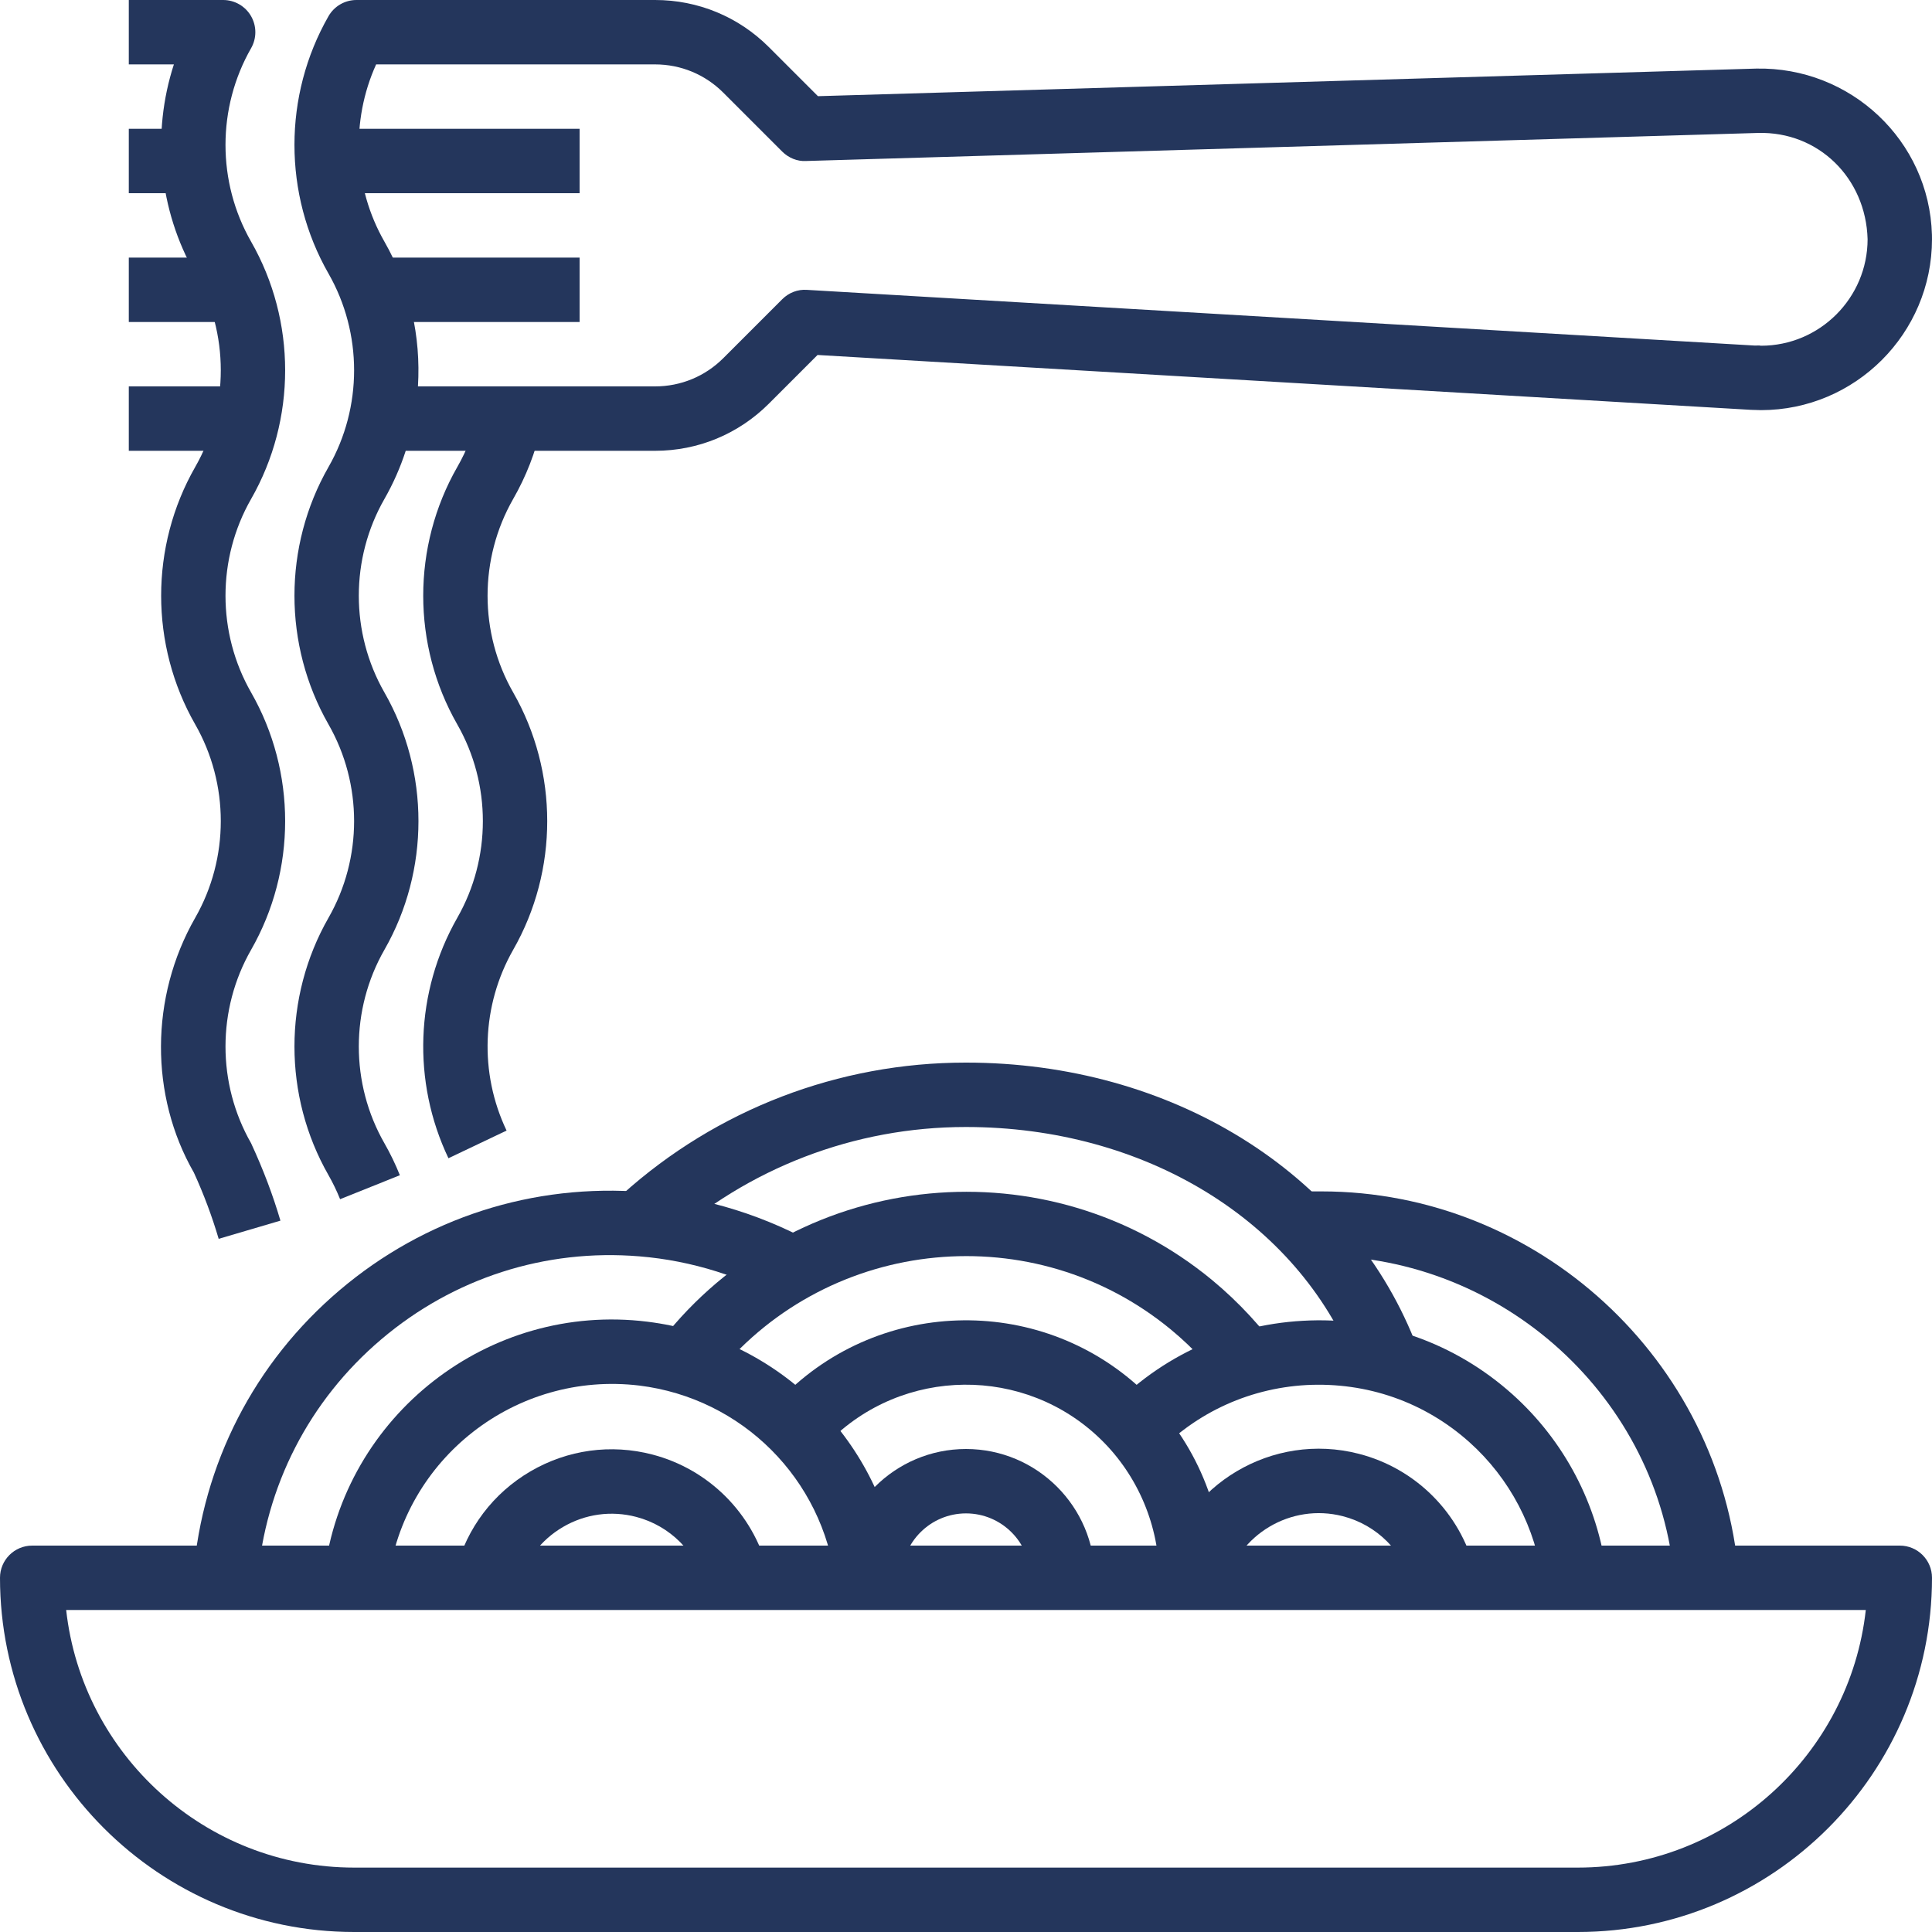
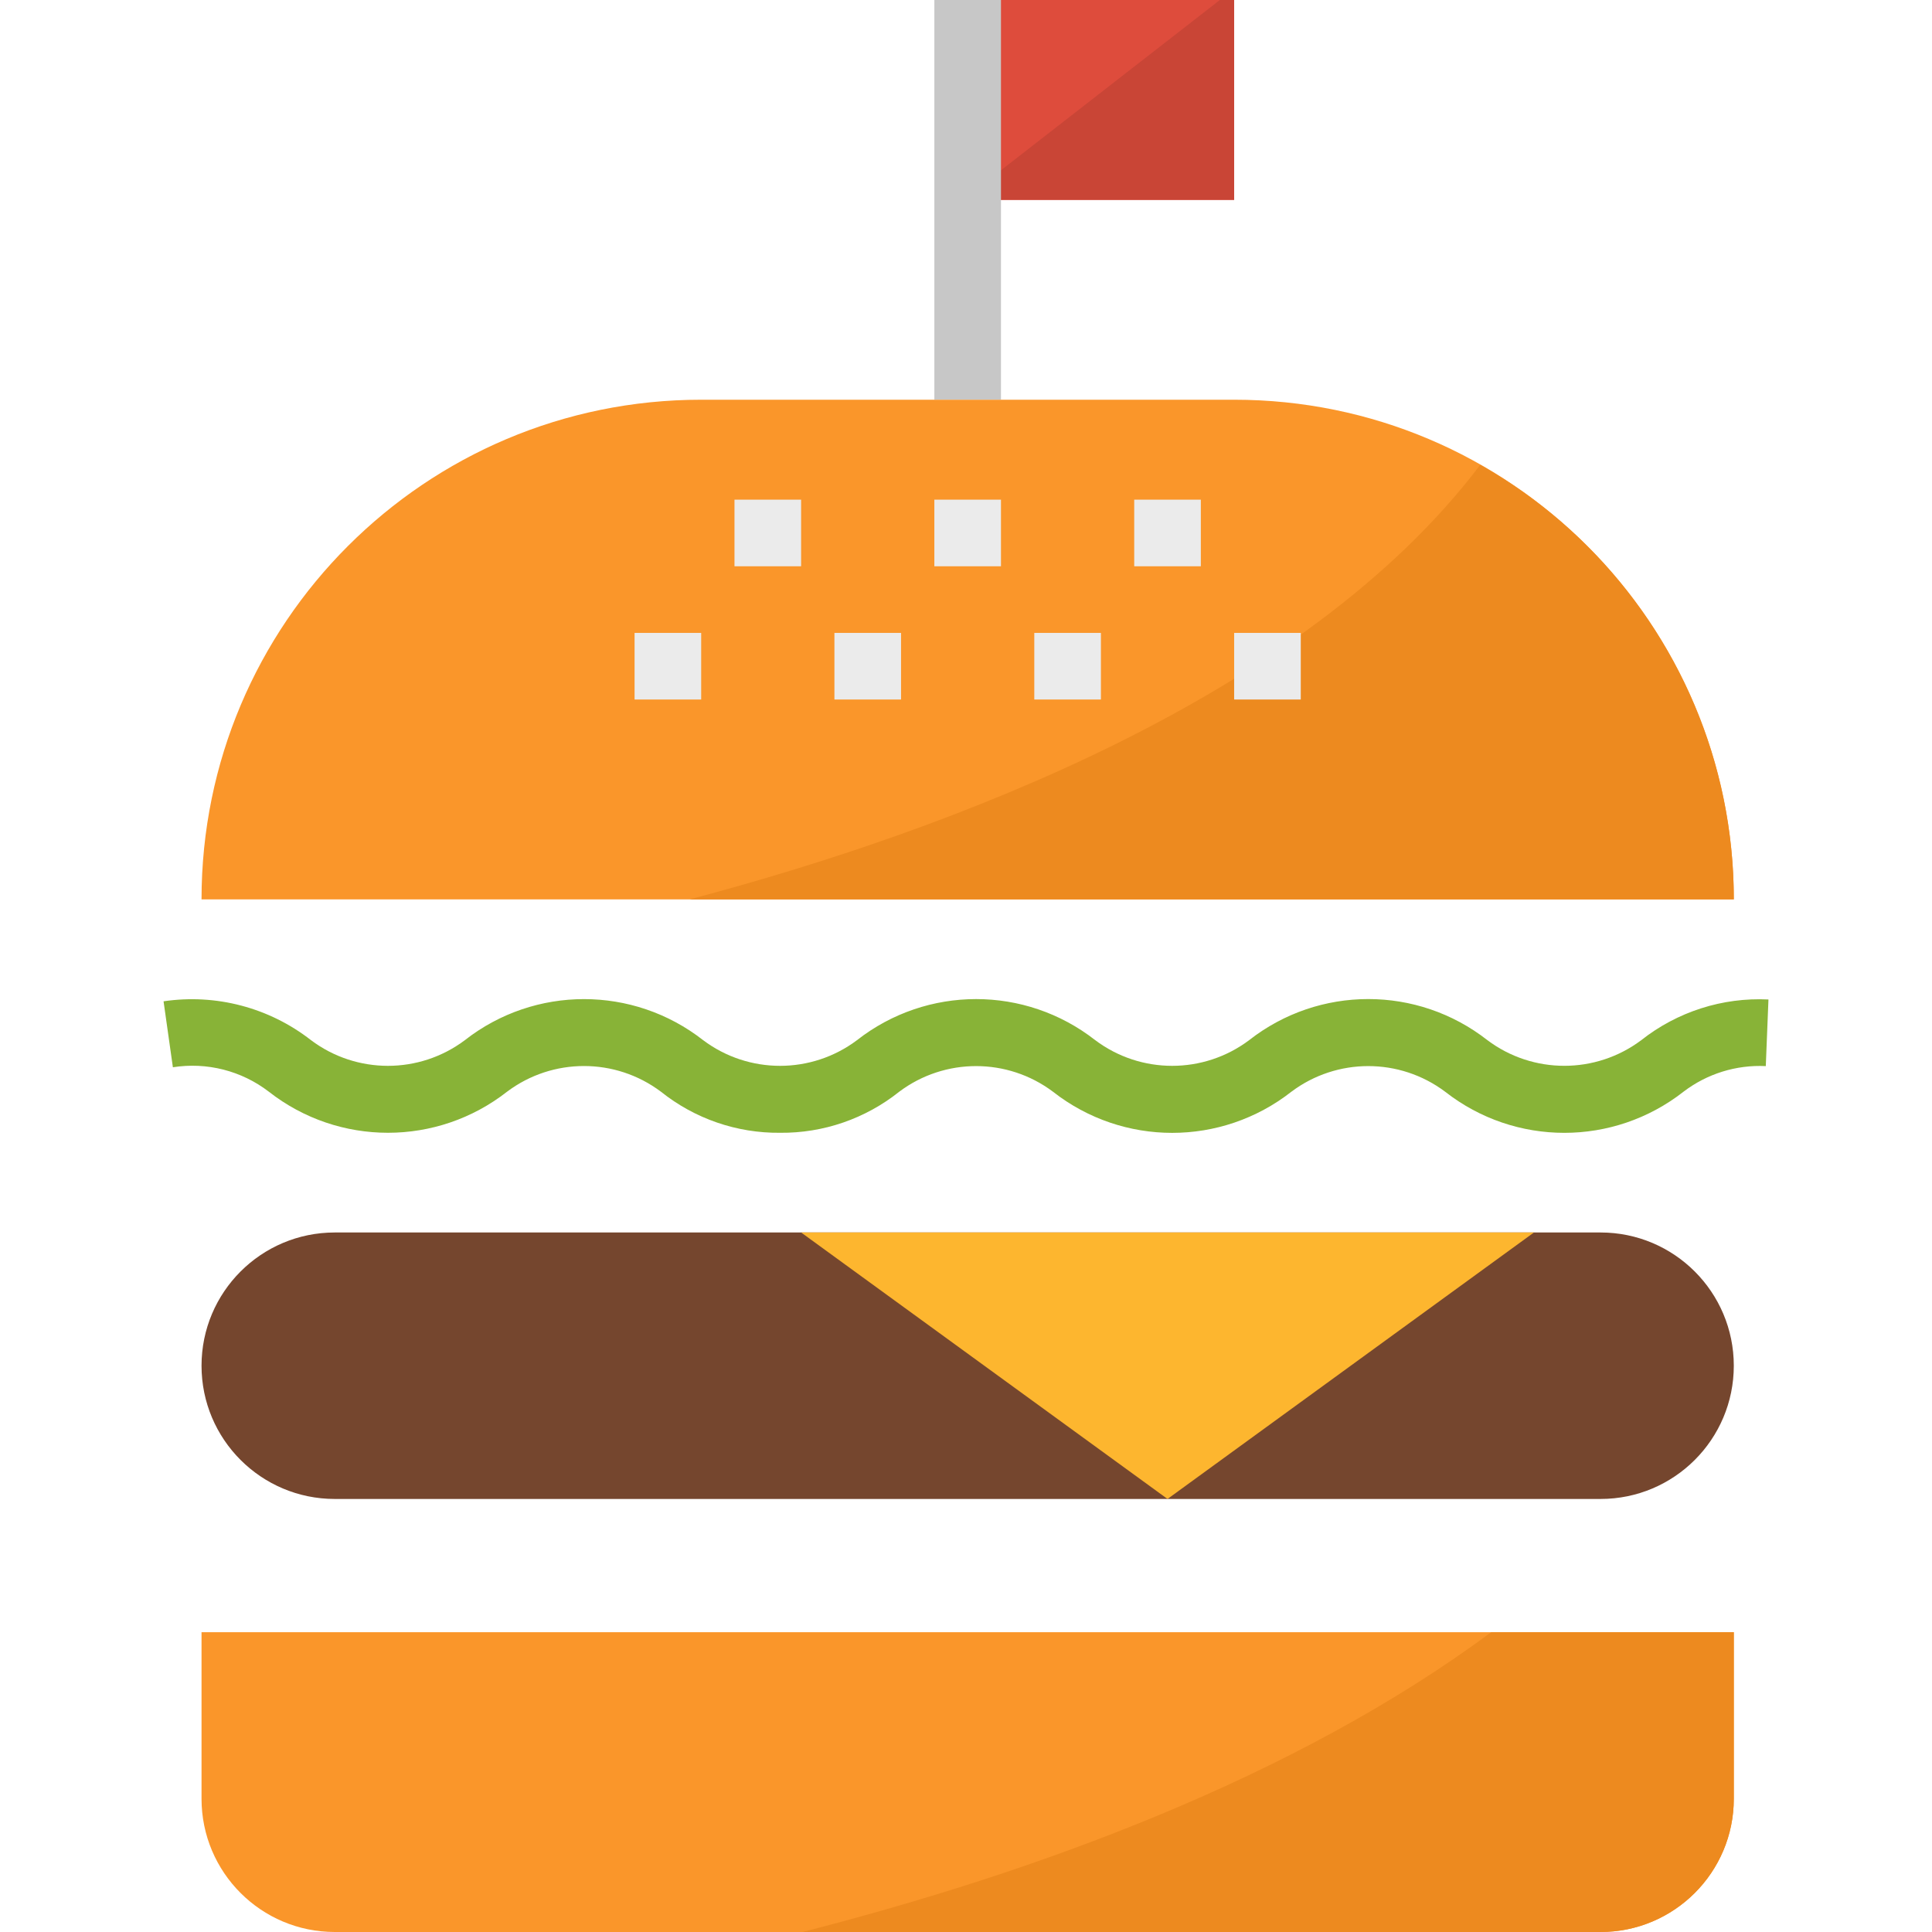
- <svg xmlns="http://www.w3.org/2000/svg" version="1.1" id="Capa_1" x="0px" y="0px" viewBox="0 0 512 512" style="enable-background:new 0 0 512 512;" xml:space="preserve" width="512px" height="512px">
+ <svg xmlns="http://www.w3.org/2000/svg" version="1.1" id="Capa_1" x="0px" y="0px" viewBox="0 0 512 512" style="enable-background:new 0 0 512 512;" xml:space="preserve">
+   <rect x="256.441" style="fill:#DE4C3C;" width="70.621" height="52.966" />
+   <polygon style="fill:#C94536;" points="256.441,51.986 256.441,52.966 327.062,52.966 327.062,0 323.275,0 " />
+   <rect x="247.614" style="fill:#C7C7C7;" width="17.655" height="105.931" />
+   <path style="fill:#FA962A;" d="M459.476,238.345H53.407c0-73.128,59.286-132.414,132.414-132.414h141.241  C400.19,105.931,459.476,165.217,459.476,238.345z" />
+   <path style="fill:#88B337;" d="M206.724,300.2c-11.467,0.115-22.616-3.734-31.576-10.893c-12.076-9.066-28.69-9.066-40.766,0  c-18.547,14.521-44.597,14.521-63.144,0c-7.23-5.553-16.419-7.892-25.423-6.471l-2.472-17.479c13.886-2.057,28.01,1.66,39.08,10.302  c12.076,9.066,28.69,9.066,40.766,0c18.547-14.513,44.606-14.513,63.153,0c12.076,9.066,28.69,9.066,40.766,0  c18.547-14.521,44.597-14.521,63.144,0c12.076,9.066,28.698,9.066,40.775,0c18.547-14.53,44.606-14.53,63.153,0  c12.076,9.057,28.69,9.057,40.766,0c9.569-7.548,21.539-11.379,33.713-10.787l-0.706,17.655c-7.848-0.38-15.572,2.03-21.822,6.797  c-18.547,14.521-44.597,14.521-63.144,0c-12.076-9.066-28.69-9.066-40.766,0c-18.547,14.53-44.615,14.53-63.161,0  c-12.076-9.066-28.69-9.066-40.766,0C229.332,296.474,218.183,300.314,206.724,300.2z" />
+   <path style="fill:#75462E;" d="M88.717,326.621h335.448c19.5,0,35.31,15.81,35.31,35.31l0,0c0,19.5-15.81,35.31-35.31,35.31H88.717  c-19.5,0-35.31-15.81-35.31-35.31l0,0C53.407,342.431,69.217,326.621,88.717,326.621z" />
+   <path style="fill:#FA962A;" d="M53.407,432.552h406.069l0,0v44.138c0,19.5-15.81,35.31-35.31,35.31H88.717  c-19.5,0-35.31-15.81-35.31-35.31L53.407,432.552L53.407,432.552z" />
+   <polygon style="fill:#FDB62F;" points="212.303,326.621 309.407,397.241 406.51,326.621 " />
+   <path style="fill:#ED8A1F;" d="M392.28,123.189c-46.68,61.696-140.2,96.759-209.505,115.156h276.701  C459.476,190.649,433.796,146.653,392.28,123.189z" />
  <g>
-     <g>
-       <path d="M503.467,409.6H8.533c-4.71,0-8.533,3.814-8.533,8.533C0,469.888,42.112,512,93.867,512h324.267    C469.888,512,512,469.888,512,418.133C512,413.414,508.186,409.6,503.467,409.6z M418.133,494.933H93.867    c-39.467,0-72.073-29.918-76.331-68.267h476.919C490.197,465.016,457.6,494.933,418.133,494.933z" fill="#24365c" />
-     </g>
+     <rect x="300.579" y="132.414" style="fill:#EBEBEB;" width="17.655" height="17.655" />
+     <rect x="247.614" y="132.414" style="fill:#EBEBEB;" width="17.655" height="17.655" />
+     <rect x="194.648" y="132.414" style="fill:#EBEBEB;" width="17.655" height="17.655" />
+     <rect x="274.097" y="167.724" style="fill:#EBEBEB;" width="17.655" height="17.655" />
+     <rect x="221.131" y="167.724" style="fill:#EBEBEB;" width="17.655" height="17.655" />
+     <rect x="168.166" y="167.724" style="fill:#EBEBEB;" width="17.655" height="17.655" />
+     <rect x="327.062" y="167.724" style="fill:#EBEBEB;" width="17.655" height="17.655" />
  </g>
-   <g>
-     <g>
-       <path d="M256.009,281.6c-0.043,0-0.077,0-0.111,0c-33.63,0-65.929,12.382-90.931,34.876l11.409,12.681    c21.871-19.661,50.108-30.49,79.531-30.49c0.026,0,0.068,0,0.094,0c47.292,0,87.723,24.695,103.006,62.899l15.855-6.332    C356.966,310.502,310.306,281.6,256.009,281.6z" fill="#24365c" />
-     </g>
-   </g>
-   <g>
-     <g>
-       <path d="M321.229,339.234c-43.537-35.951-108.203-29.781-144.162,13.739l13.158,10.863    c29.961-36.267,83.857-41.421,120.124-11.452c5.888,4.873,11.093,10.505,15.471,16.725l13.978-9.805    C334.541,351.838,328.294,345.088,321.229,339.234z" fill="#24365c" />
-     </g>
-   </g>
-   <g>
-     <g>
-       <path d="M303.778,369.374c-26.897-26.359-70.195-25.899-96.546,0.973l12.194,11.947c19.763-20.156,52.25-20.489,72.405-0.742    c9.771,9.566,15.369,22.895,15.369,36.582h17.067C324.267,399.889,316.8,382.114,303.778,369.374z" fill="#24365c" />
-     </g>
-   </g>
-   <g>
-     <g>
-       <path d="M350.242,315.733c-0.128,0-0.247,0-0.375,0h-8.533V332.8h8.567c48.444,0.188,89.813,37.632,93.867,86.042l16.998-1.417    C455.996,360.329,407.467,315.733,350.242,315.733z" fill="#24365c" />
-     </g>
-   </g>
-   <g>
-     <g>
-       <path d="M400.751,369.451c-15.292-13.67-35.004-20.591-55.475-19.43c-20.48,1.135-39.287,10.189-52.966,25.472l12.715,11.383    c10.641-11.887,25.267-18.935,41.199-19.823c16.017-0.828,31.249,4.48,43.153,15.113c10.726,9.6,17.63,22.75,19.439,37.043    l16.939-2.15C423.424,398.694,414.541,381.781,400.751,369.451z" fill="#24365c" />
-     </g>
-   </g>
-   <g>
-     <g>
-       <path d="M360.064,385.263c-22.793-5.854-46.071,7.97-51.917,30.754l16.538,4.233c3.499-13.67,17.476-21.956,31.147-18.449    c9.054,2.313,16.137,9.387,18.449,18.449l16.538-4.233C386.944,400.913,375.168,389.129,360.064,385.263z" fill="#24365c" />
-     </g>
-   </g>
-   <g>
-     <g>
-       <path d="M170.846,315.921c-29.534-2.406-58.24,6.81-80.828,25.984c-22.596,19.174-36.369,46.003-38.784,75.529l17.007,1.399    c2.039-24.994,13.696-47.693,32.811-63.906c19.123-16.222,43.409-24.047,68.403-21.982c13.867,1.126,27.554,5.436,39.586,12.442    l8.593-14.754C203.409,322.347,187.23,317.261,170.846,315.921z" fill="#24365c" />
-     </g>
-   </g>
-   <g>
-     <g>
-       <path d="M171.529,350.259c-41.975-5.188-80.444,24.798-85.615,66.833l16.939,2.082c4.019-32.691,33.886-55.927,66.586-51.985    c27.247,3.362,48.623,24.738,51.977,51.985l16.956-2.082C234.052,382.054,206.566,354.569,171.529,350.259z" fill="#24365c" />
-     </g>
-   </g>
-   <g>
-     <g>
-       <path d="M172.919,385.476c-11.017-2.884-22.519-1.289-32.35,4.454c-9.839,5.76-16.845,15.01-19.721,26.035l16.512,4.318    c1.732-6.613,5.939-12.169,11.836-15.616c5.897-3.456,12.8-4.403,19.413-2.671c8.943,2.338,15.957,9.344,18.295,18.295    l16.504-4.326C199.509,401.05,187.827,389.367,172.919,385.476z" fill="#24365c" />
-     </g>
-   </g>
-   <g>
-     <g>
-       <path d="M256,384c-18.825,0-34.133,15.309-34.133,34.133h17.067c0-9.412,7.654-17.067,17.067-17.067    c9.412,0,17.067,7.654,17.067,17.067h17.067C290.133,399.309,274.825,384,256,384z" fill="#24365c" />
-     </g>
-   </g>
-   <g>
-     <g>
-       <rect x="85.333" y="34.133" width="68.267" height="17.067" fill="#24365c" />
-     </g>
-   </g>
-   <g>
-     <g>
-       <rect x="102.4" y="68.267" width="51.2" height="17.067" fill="#24365c" />
-     </g>
-   </g>
-   <g>
-     <g>
-       <path d="M66.543,183.501c-9.045-15.812-9.045-35.447,0-51.26c12.032-21.035,12.032-47.172,0-68.207    c-9.045-15.812-9.045-35.447,0-51.26c1.51-2.645,1.502-5.888-0.026-8.525C64.99,1.621,62.174,0,59.136,0H34.133v17.067H46.08    c-5.922,18.236-4.045,38.494,5.649,55.433c9.045,15.812,9.045,35.447,0,51.26c-12.032,21.035-12.032,47.172,0,68.207    c9.045,15.812,9.045,35.447,0,51.26c-12.032,21.043-12.032,47.172-0.35,67.524c2.611,5.7,4.821,11.614,6.571,17.553l16.367-4.821    c-1.98-6.724-4.48-13.389-7.774-20.514c-9.045-15.804-9.045-35.456,0-51.26C78.575,230.673,78.575,204.535,66.543,183.501z" fill="#24365c" />
-     </g>
-   </g>
-   <g>
-     <g>
-       <path d="M511.983,62.208c-0.7-24.969-21.572-44.527-46.566-44.032l-248.653,7.313L203.75,12.476    C195.695,4.429,184.986,0,173.611,0c-0.017,0-0.034,0-0.043,0H94.464c-3.063,0-5.888,1.638-7.407,4.292    c-12.032,21.035-12.032,47.172,0,68.207c9.045,15.812,9.045,35.448,0,51.26c-12.032,21.035-12.032,47.172,0,68.207    c9.045,15.812,9.045,35.447,0,51.26c-12.032,21.043-12.032,47.172,0,68.207c1.169,2.048,2.193,4.173,3.072,6.366l15.838-6.349    c-1.161-2.91-2.543-5.768-4.096-8.482c-9.045-15.804-9.045-35.456,0-51.26c12.032-21.035,12.032-47.172,0-68.207    c-9.045-15.812-9.045-35.447,0-51.26c2.338-4.096,4.224-8.371,5.649-12.774h66.039c0.017,0,0.026,0,0.043,0    c11.383,0,22.093-4.437,30.148-12.484l12.911-12.911l247.381,14.541c0.887,0.051,2.125,0.034,2.645,0.077    c24.969,0,45.295-20.309,45.312-45.286L511.983,62.208z M466.68,91.622c-0.657-0.145-1.075-0.017-1.621-0.043L213.837,76.817    c-2.432-0.179-4.813,0.759-6.537,2.483l-15.616,15.616c-4.83,4.821-11.247,7.484-18.091,7.484c-0.009,0-0.017,0-0.026,0h-62.805    c0.811-13.193-2.15-26.581-8.892-38.374c-8.235-14.404-8.969-31.991-2.193-46.959h73.899c0.009,0,0.017,0,0.026,0    c6.827,0,13.252,2.662,18.082,7.492L207.3,40.175c1.655,1.655,3.977,2.628,6.281,2.492l252.322-7.433    c15.932-0.435,28.578,11.887,29.03,28.16C494.916,78.967,482.244,91.622,466.68,91.622z" fill="#24365c" />
-     </g>
-   </g>
-   <g>
-     <g>
-       <path d="M135.996,183.501c-9.045-15.812-9.045-35.447-0.009-51.251c3.413-5.939,5.905-12.331,7.415-19.004l-16.648-3.763    c-1.135,5.009-3.004,9.813-5.572,14.285c-12.032,21.035-12.032,47.172,0,68.207c9.045,15.812,9.045,35.456-0.009,51.277    c-11.136,19.558-12.006,43.375-2.33,63.693l15.403-7.33c-7.287-15.292-6.622-33.203,1.749-47.906    C148.028,230.673,148.028,204.536,135.996,183.501z" fill="#24365c" />
-     </g>
-   </g>
-   <g>
-     <g>
-       <rect x="34.133" y="34.133" width="17.067" height="17.067" fill="#24365c" />
-     </g>
-   </g>
-   <g>
-     <g>
-       <rect x="34.133" y="68.267" width="25.6" height="17.067" fill="#24365c" />
-     </g>
-   </g>
-   <g>
-     <g>
-       <rect x="34.133" y="102.4" width="34.133" height="17.067" fill="#24365c" />
-     </g>
-   </g>
+   <path style="fill:#ED8A1F;" d="M395.185,432.552c-52.356,38.771-120.744,63.62-182.519,79.448h211.5c19.5,0,35.31-15.81,35.31-35.31  v-44.138H395.185z" />
  <g>
</g>
  <g>
</g>
  <g>
</g>
  <g>
</g>
  <g>
</g>
  <g>
</g>
  <g>
</g>
  <g>
</g>
  <g>
</g>
  <g>
</g>
  <g>
</g>
  <g>
</g>
  <g>
</g>
  <g>
</g>
  <g>
</g>
</svg>
